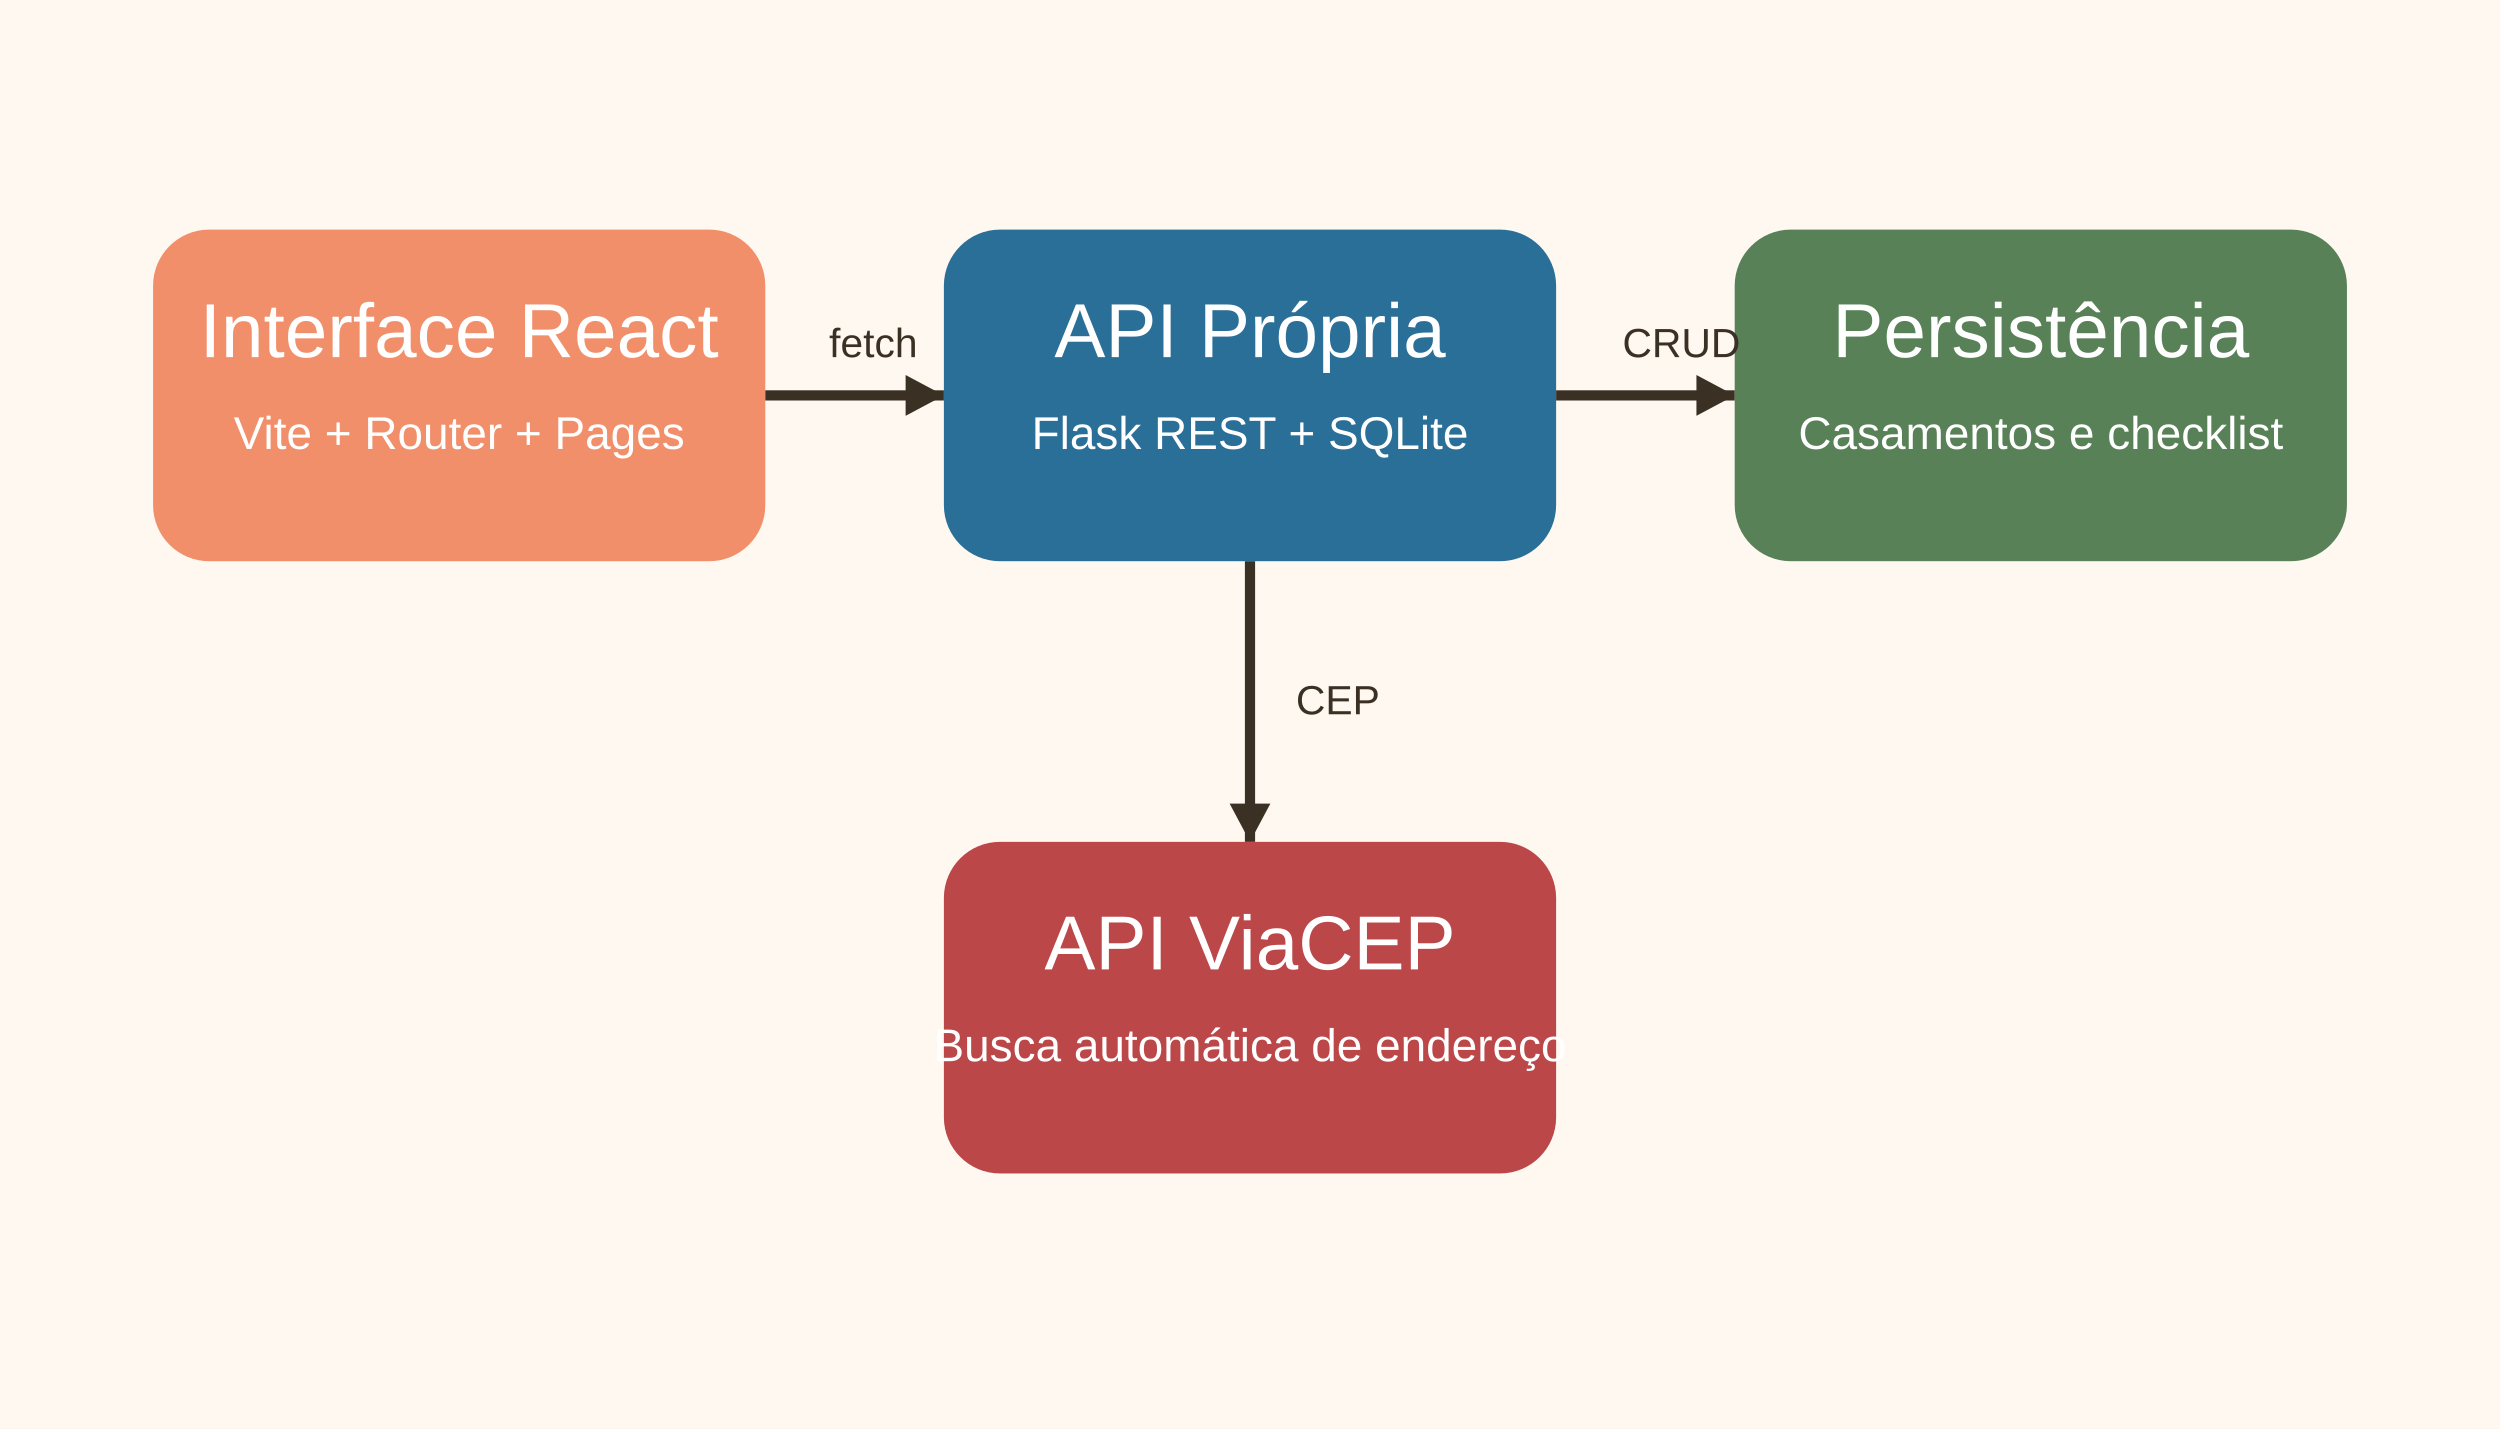
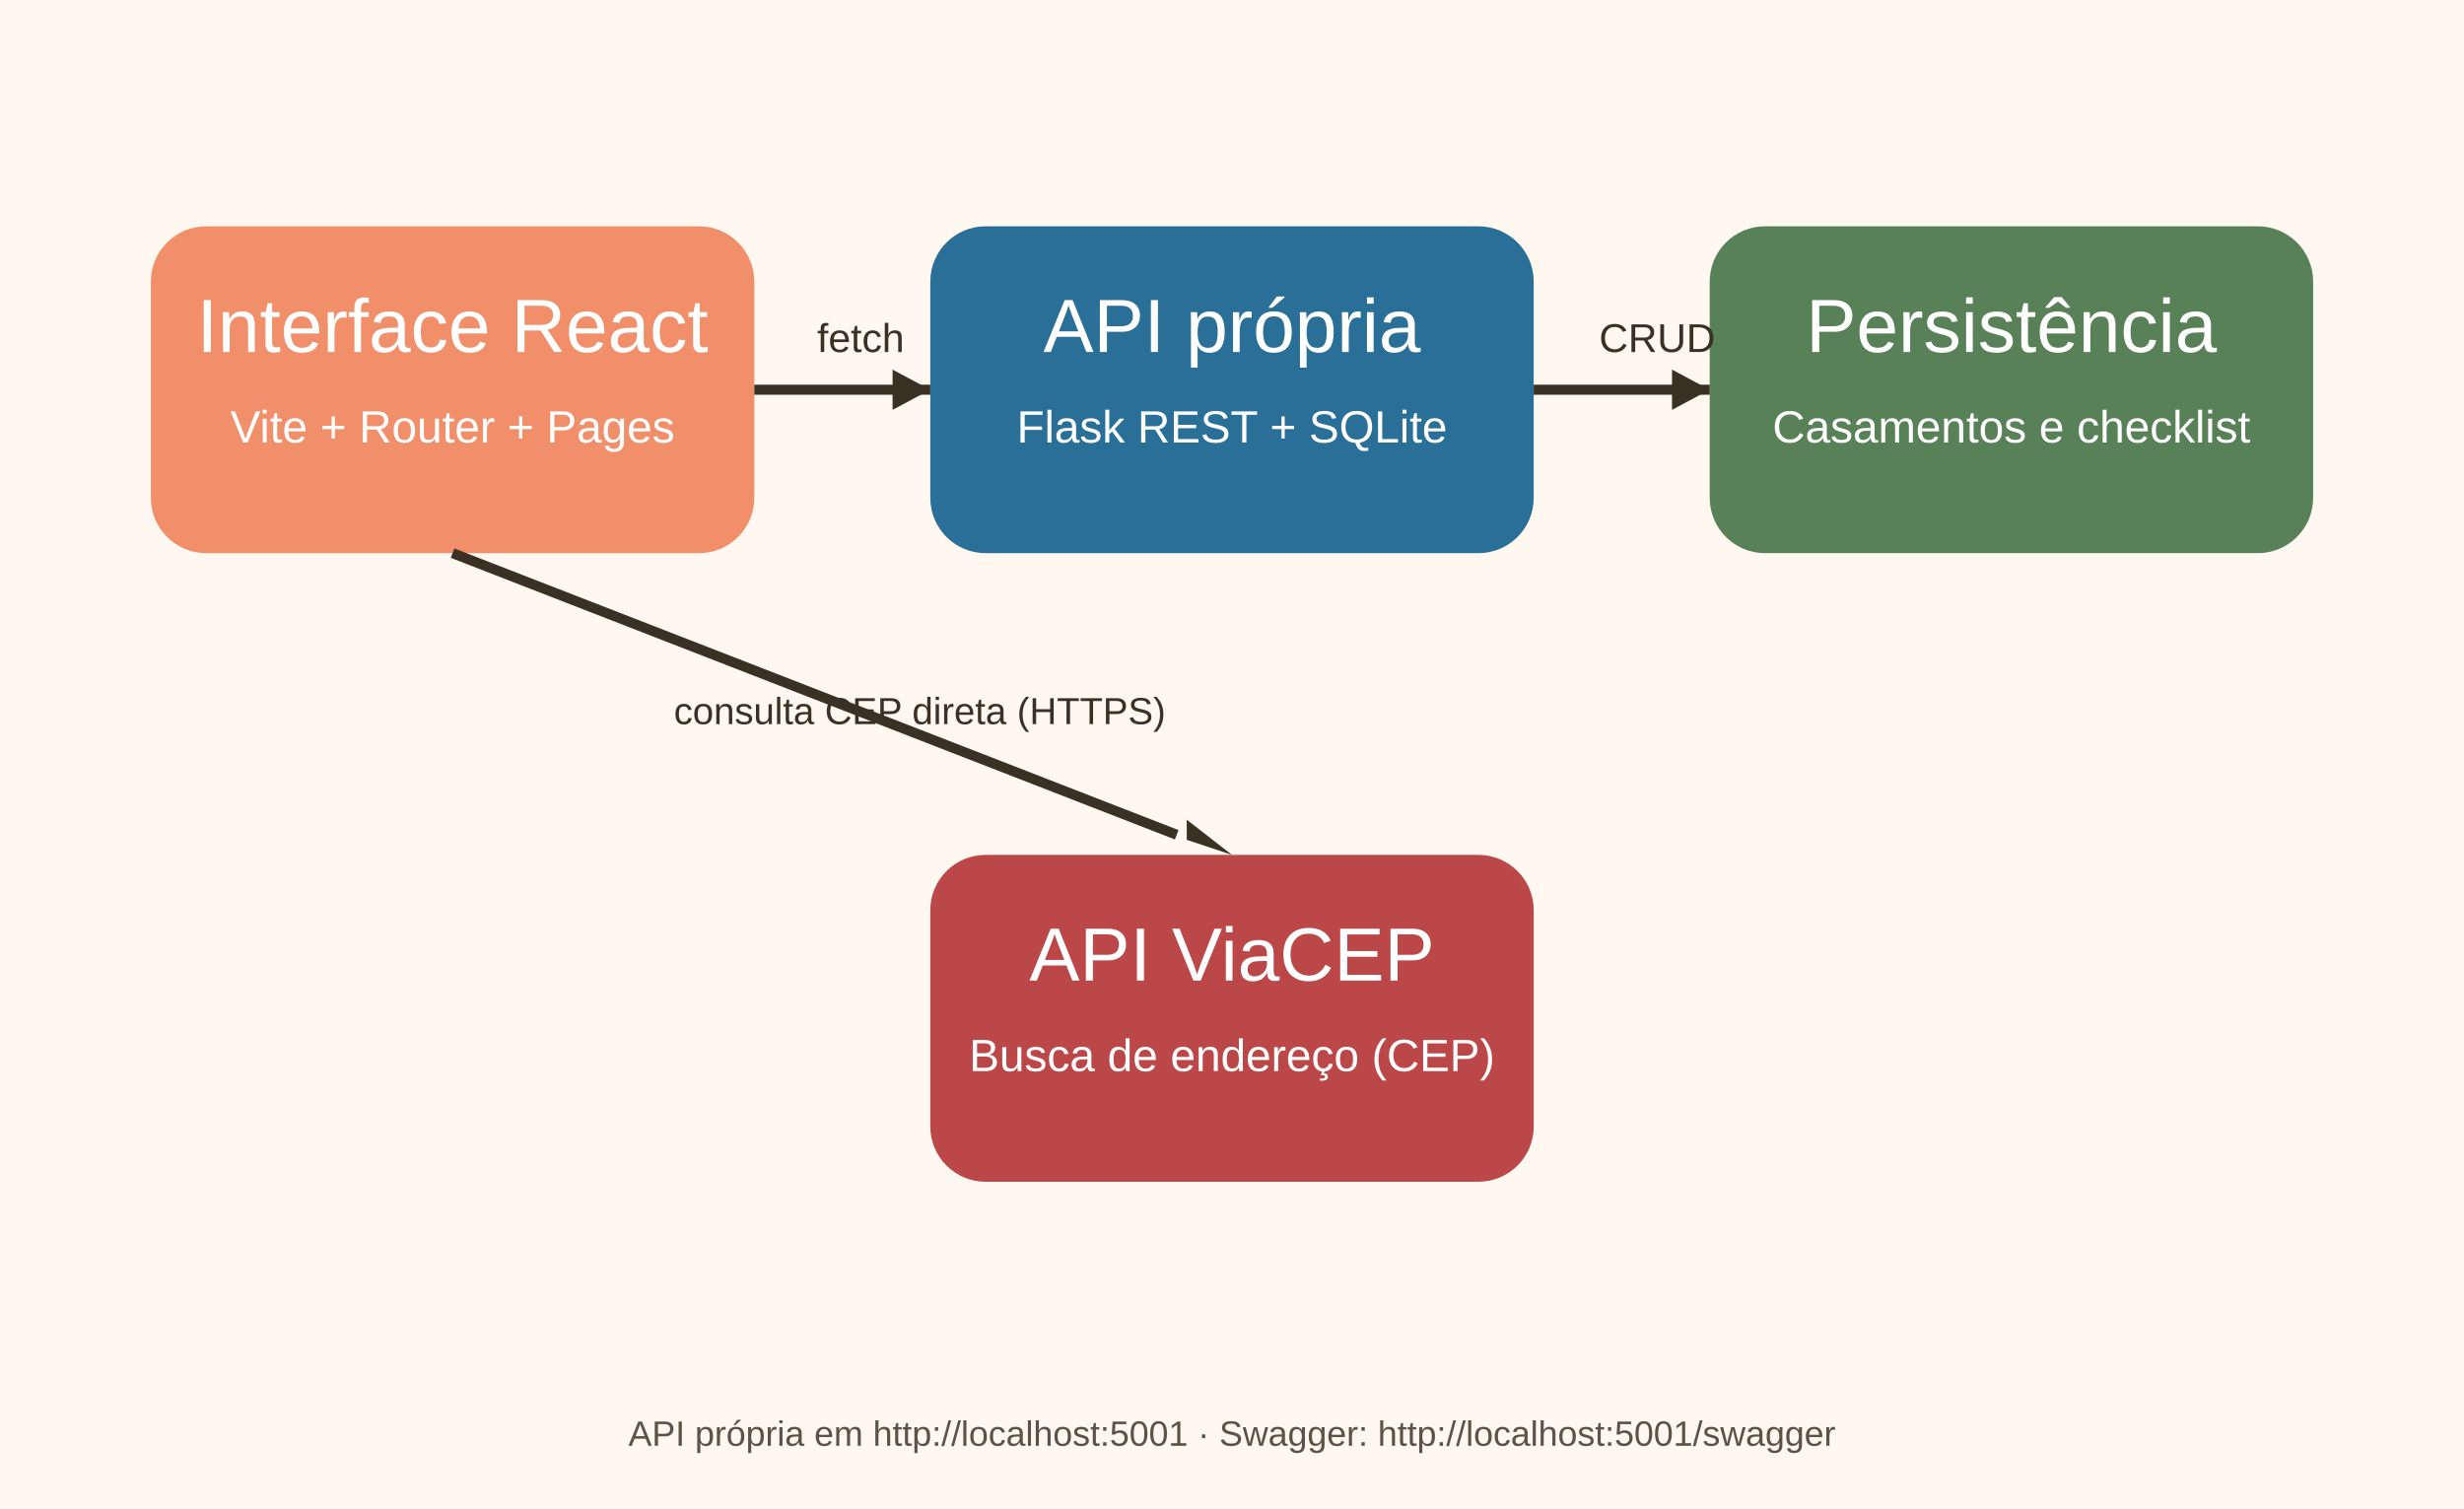
- <svg xmlns="http://www.w3.org/2000/svg" width="980" height="560" viewBox="0 0 980 560">
-   <rect width="980" height="560" fill="#fff8f0" />
+ <svg xmlns="http://www.w3.org/2000/svg" width="980" height="600" viewBox="0 0 980 600">
+   <rect width="980" height="600" fill="#fff8f0" />
  <rect x="60" y="90" width="240" height="130" rx="22" fill="#f18f6b" />
  <text x="180" y="140" text-anchor="middle" font-family="Arial" font-size="30" fill="#ffffff">Interface React</text>
  <text x="180" y="176" text-anchor="middle" font-family="Arial" font-size="18" fill="#ffffff">Vite + Router + Pages</text>
  <rect x="370" y="90" width="240" height="130" rx="22" fill="#2a6f97" />
-   <text x="490" y="140" text-anchor="middle" font-family="Arial" font-size="30" fill="#ffffff">API Própria</text>
+   <text x="490" y="140" text-anchor="middle" font-family="Arial" font-size="30" fill="#ffffff">API própria</text>
  <text x="490" y="176" text-anchor="middle" font-family="Arial" font-size="18" fill="#ffffff">Flask REST + SQLite</text>
  <rect x="680" y="90" width="240" height="130" rx="22" fill="#588157" />
  <text x="800" y="140" text-anchor="middle" font-family="Arial" font-size="30" fill="#ffffff">Persistência</text>
  <text x="800" y="176" text-anchor="middle" font-family="Arial" font-size="18" fill="#ffffff">Casamentos e checklist</text>
-   <rect x="370" y="330" width="240" height="130" rx="22" fill="#bc4749" />
-   <text x="490" y="380" text-anchor="middle" font-family="Arial" font-size="30" fill="#ffffff">API ViaCEP</text>
-   <text x="490" y="416" text-anchor="middle" font-family="Arial" font-size="18" fill="#ffffff">Busca automática de endereço</text>
+   <rect x="370" y="340" width="240" height="130" rx="22" fill="#bc4749" />
+   <text x="490" y="390" text-anchor="middle" font-family="Arial" font-size="30" fill="#ffffff">API ViaCEP</text>
+   <text x="490" y="426" text-anchor="middle" font-family="Arial" font-size="18" fill="#ffffff">Busca de endereço (CEP)</text>
  <line x1="300" y1="155" x2="370" y2="155" stroke="#3b3024" stroke-width="4" />
  <polygon points="370,155 355,147 355,163" fill="#3b3024" />
  <line x1="610" y1="155" x2="680" y2="155" stroke="#3b3024" stroke-width="4" />
  <polygon points="680,155 665,147 665,163" fill="#3b3024" />
-   <line x1="490" y1="220" x2="490" y2="330" stroke="#3b3024" stroke-width="4" />
-   <polygon points="490,330 482,315 498,315" fill="#3b3024" />
+   <line x1="180" y1="220" x2="468" y2="332" stroke="#3b3024" stroke-width="4" />
+   <polygon points="490,340 472,326 472,334" fill="#3b3024" />
  <text x="325" y="140" font-family="Arial" font-size="16" fill="#3b3024">fetch</text>
  <text x="636" y="140" font-family="Arial" font-size="16" fill="#3b3024">CRUD</text>
-   <text x="508" y="280" font-family="Arial" font-size="16" fill="#3b3024">CEP</text>
+   <text x="268" y="288" font-family="Arial" font-size="15" fill="#3b3024">consulta CEP direta (HTTPS)</text>
+   <text x="490" y="575" text-anchor="middle" font-family="Arial" font-size="14" fill="#5c5346">API própria em http://localhost:5001 · Swagger: http://localhost:5001/swagger</text>
</svg>
